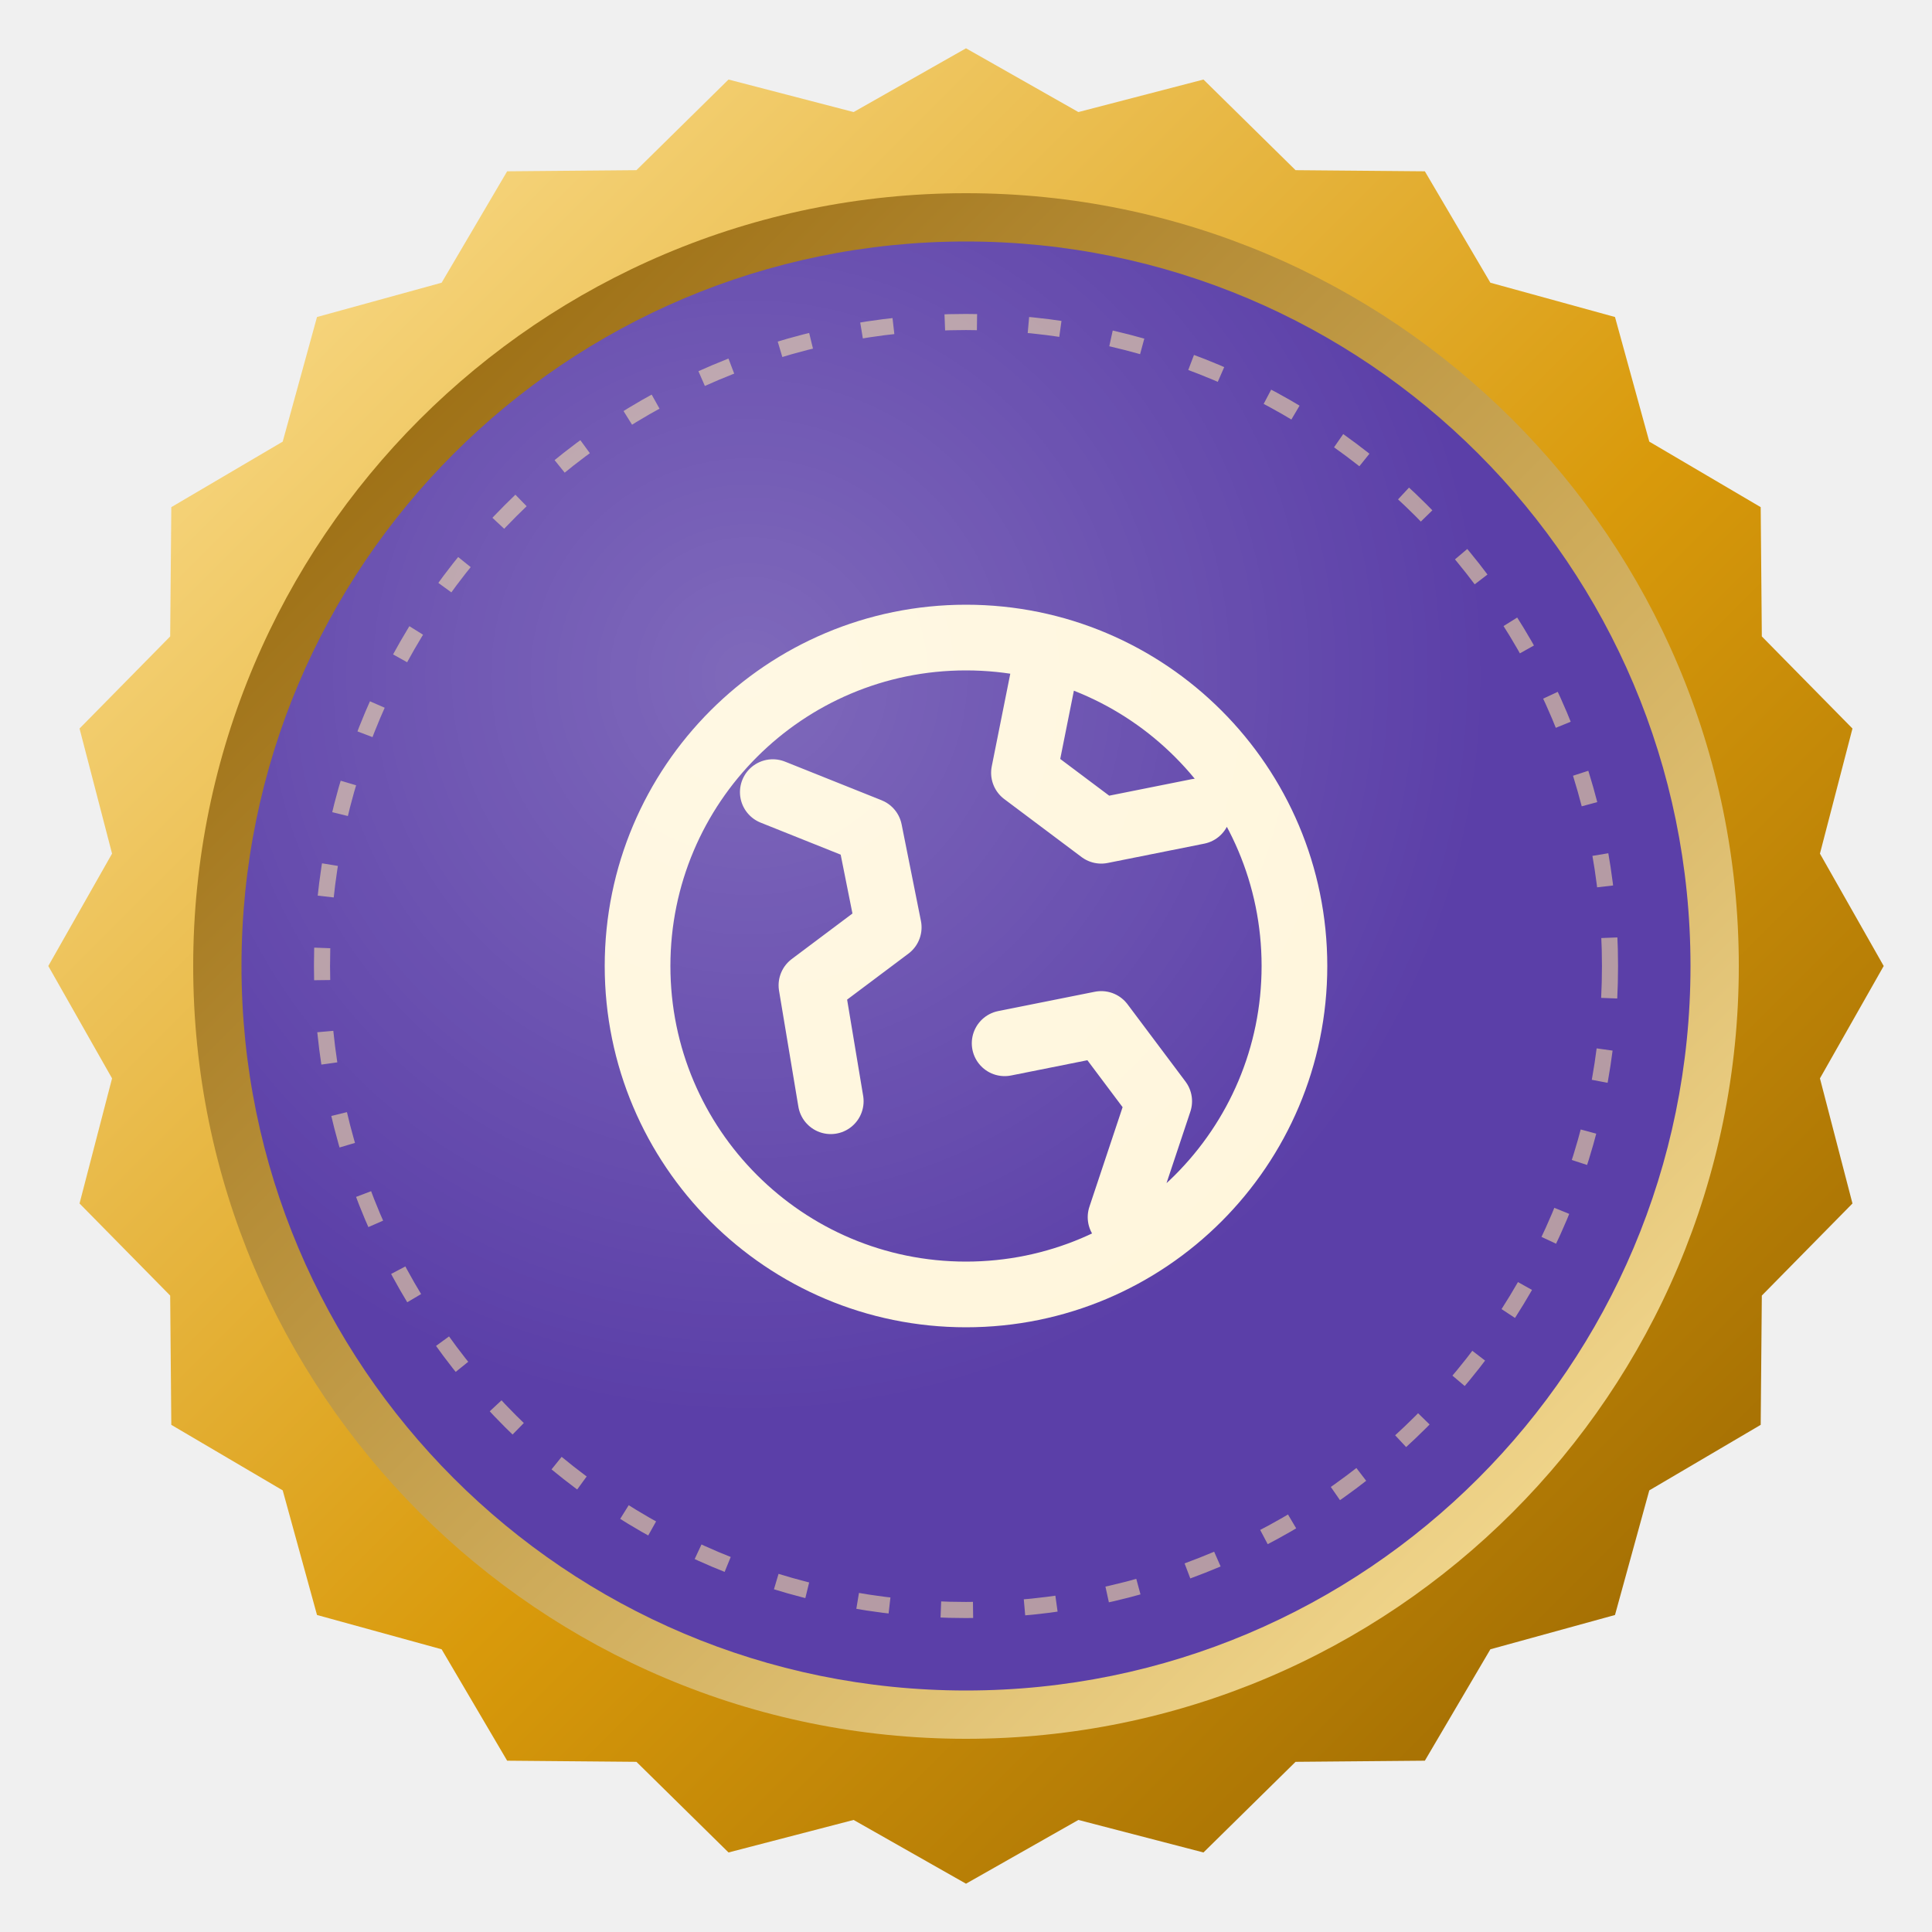
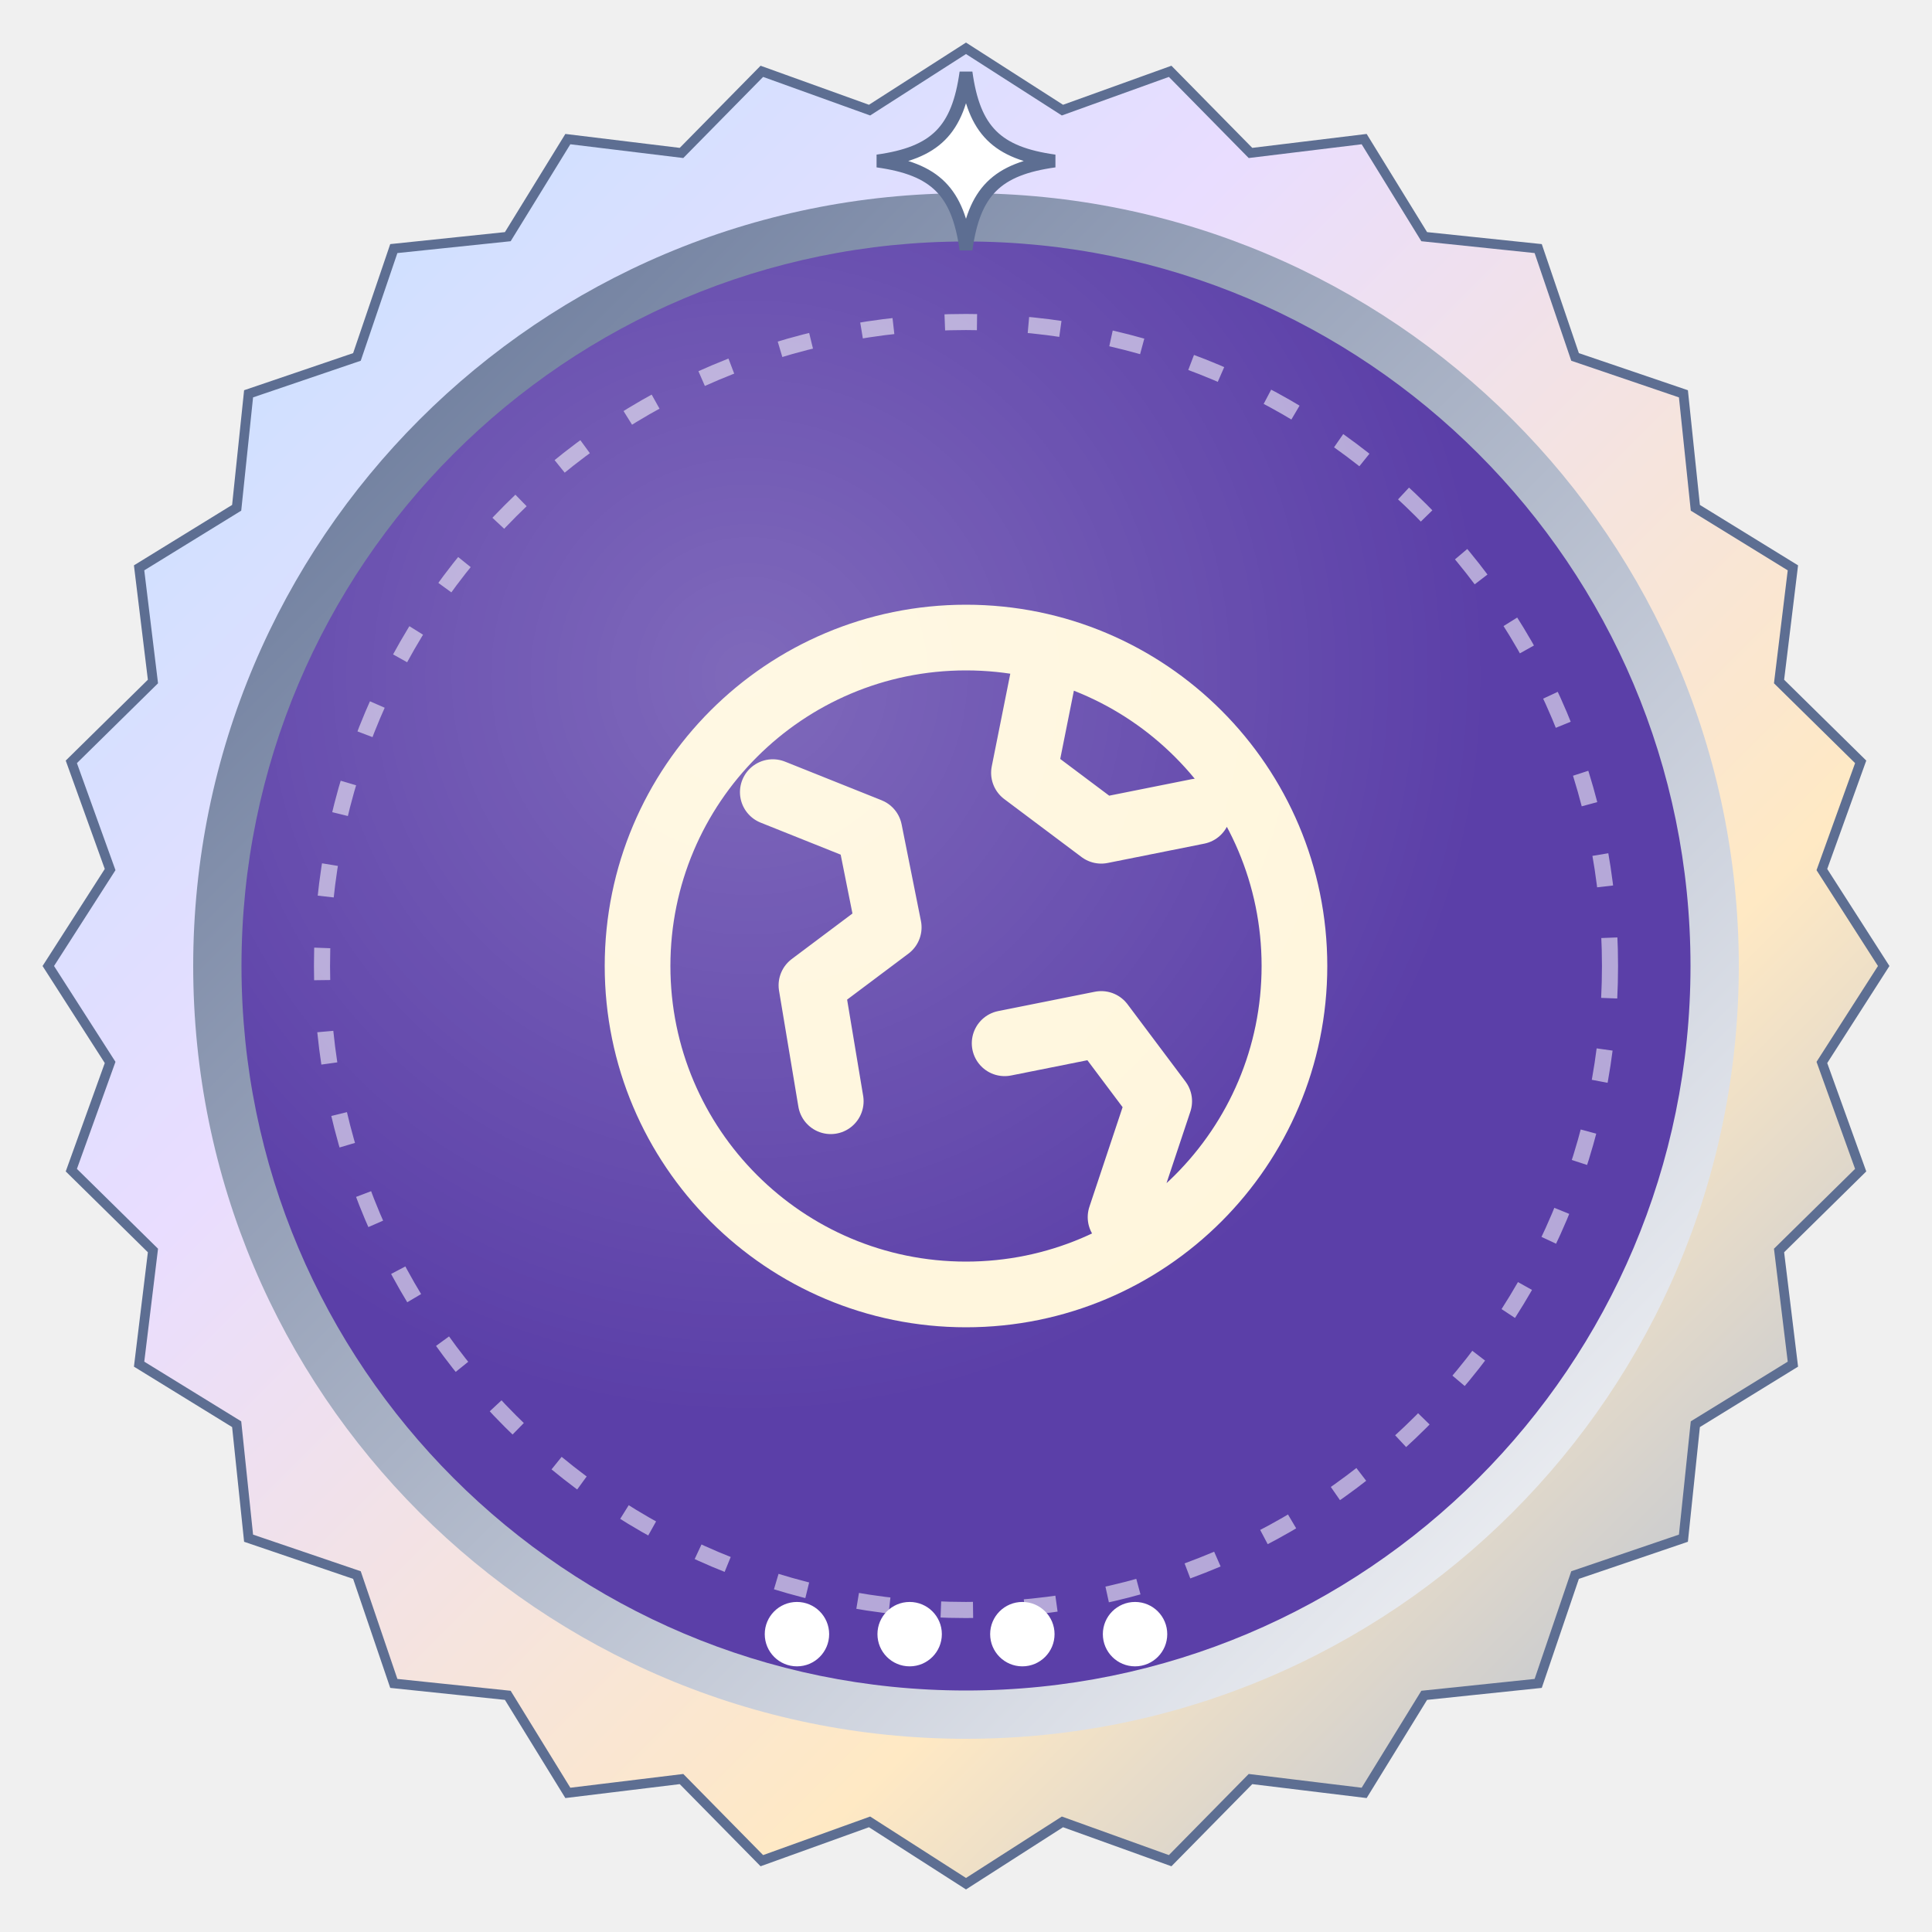
<svg xmlns="http://www.w3.org/2000/svg" viewBox="0 0 120 120">
  <defs>
    <linearGradient id="m" x1="0" y1="0" x2="1" y2="1">
-       <stop offset="0" stop-color="#FFE7A0" />
-       <stop offset=".55" stop-color="#D99A0B" />
-       <stop offset="1" stop-color="#8F5E00" />
+       <stop offset="0" stop-color="#FFFFFF" />
+       <stop offset=".55" stop-color="#B9C6DC" />
+       <stop offset="1" stop-color="#5D6E92" />
    </linearGradient>
    <linearGradient id="m2" x1="1" y1="1" x2="0" y2="0">
-       <stop offset="0" stop-color="#FFE7A0" />
-       <stop offset="1" stop-color="#8F5E00" />
+       <stop offset="0" stop-color="#FFFFFF" />
+       <stop offset="1" stop-color="#5D6E92" />
    </linearGradient>
    <radialGradient id="e" cx=".35" cy=".3" r=".85">
      <stop offset="0" stop-color="#fff" stop-opacity=".22" />
      <stop offset=".6" stop-color="#fff" stop-opacity="0" />
    </radialGradient>
+     <linearGradient id="ir" x1="0" y1="0" x2="1" y2="1">
+       <stop offset="0" stop-color="#BFE3FF" />
+       <stop offset=".35" stop-color="#E9DDFF" />
+       <stop offset=".7" stop-color="#FFE9C4" />
+       <stop offset="1" stop-color="#9FB4D8" />
+     </linearGradient>
  </defs>
-   <path d="M60.00,3.00 L66.98,6.96 L74.75,4.94 L80.47,10.57 L88.50,10.64 L92.57,17.56 L100.31,19.69 L102.44,27.43 L109.36,31.50 L109.43,39.53 L115.06,45.25 L113.04,53.02 L117.00,60.00 L113.04,66.98 L115.06,74.75 L109.43,80.47 L109.36,88.50 L102.44,92.57 L100.31,100.31 L92.57,102.44 L88.50,109.36 L80.47,109.43 L74.75,115.06 L66.98,113.04 L60.00,117.00 L53.02,113.04 L45.25,115.06 L39.53,109.43 L31.50,109.36 L27.43,102.44 L19.69,100.31 L17.56,92.57 L10.64,88.50 L10.57,80.47 L4.94,74.75 L6.96,66.98 L3.00,60.00 L6.96,53.02 L4.94,45.25 L10.57,39.53 L10.64,31.50 L17.56,27.43 L19.69,19.69 L27.43,17.56 L31.50,10.64 L39.53,10.57 L45.25,4.94 L53.02,6.96Z" fill="url(#m)" />
+   <path d="M60.00,3.00 L65.99,6.84 L72.68,4.43 L77.67,9.50 L84.73,8.64 L88.46,14.70 L95.54,15.44 L97.83,22.17 L104.56,24.46 L105.30,31.54 L111.36,35.27 L110.50,42.33 L115.57,47.32 L113.16,54.01 L117.00,60.00 L113.16,65.99 L115.57,72.68 L110.50,77.67 L111.36,84.73 L105.30,88.46 L104.56,95.54 L97.83,97.83 L95.54,104.56 L88.46,105.30 L84.73,111.36 L77.67,110.50 L72.68,115.57 L65.99,113.16 L60.00,117.00 L54.01,113.16 L47.32,115.57 L42.33,110.50 L35.27,111.36 L31.54,105.30 L24.46,104.56 L22.17,97.83 L15.44,95.54 L14.70,88.46 L8.64,84.73 L9.50,77.67 L4.43,72.68 L6.84,65.99 L3.00,60.00 L6.84,54.01 L4.43,47.32 L9.50,42.33 L8.64,35.27 L14.70,31.54 L15.44,24.46 L22.17,22.17 L24.46,15.44 L31.54,14.70 L35.27,8.64 L42.33,9.50 L47.32,4.43 L54.01,6.84Z" fill="url(#ir)" stroke="#5D6E92" stroke-width=".6" />
  <circle cx="60" cy="60" r="48" fill="url(#m2)" />
  <circle cx="60" cy="60" r="45" fill="#5B3FA8" />
-   <circle cx="60" cy="60" r="40" fill="none" stroke="#FFE7A0" stroke-opacity=".55" stroke-width="1" stroke-dasharray="2 3.2" />
+   <circle cx="60" cy="60" r="40" fill="none" stroke="#FFFFFF" stroke-opacity=".55" stroke-width="1" stroke-dasharray="2 3.2" />
  <g transform="translate(31.2 31.2) scale(2.4)" fill="none" stroke="#FFF6DC" stroke-width="1.7" stroke-linecap="round" stroke-linejoin="round">
    <path d="M3.5 12a8.5 8.5 0 1 0 17 0a8.5 8.5 0 1 0 -17 0M7 7.5l2.5 1 .5 2.5-2 1.5.5 3M14 4.5l-.5 2.5 2 1.5 2.5-.5M13 14l2.5-.5 1.5 2-1 3" />
  </g>
+   <circle cx="49.5" cy="101.5" r="2" fill="#FFFFFF" />
+   <circle cx="56.5" cy="101.5" r="2" fill="#FFFFFF" />
+   <circle cx="63.5" cy="101.5" r="2" fill="#FFFFFF" />
+   <circle cx="70.5" cy="101.5" r="2" fill="#FFFFFF" />
  <circle cx="60" cy="60" r="45" fill="url(#e)" />
+   <path d="M60 4.5c.5 3.6 1.9 5 5.5 5.5-3.6.5-5 1.9-5.5 5.5-.5-3.6-1.9-5-5.5-5.5 3.6-.5 5-1.9 5.5-5.5Z" fill="#FFFFFF" stroke="#5D6E92" stroke-width=".8" />
</svg>
